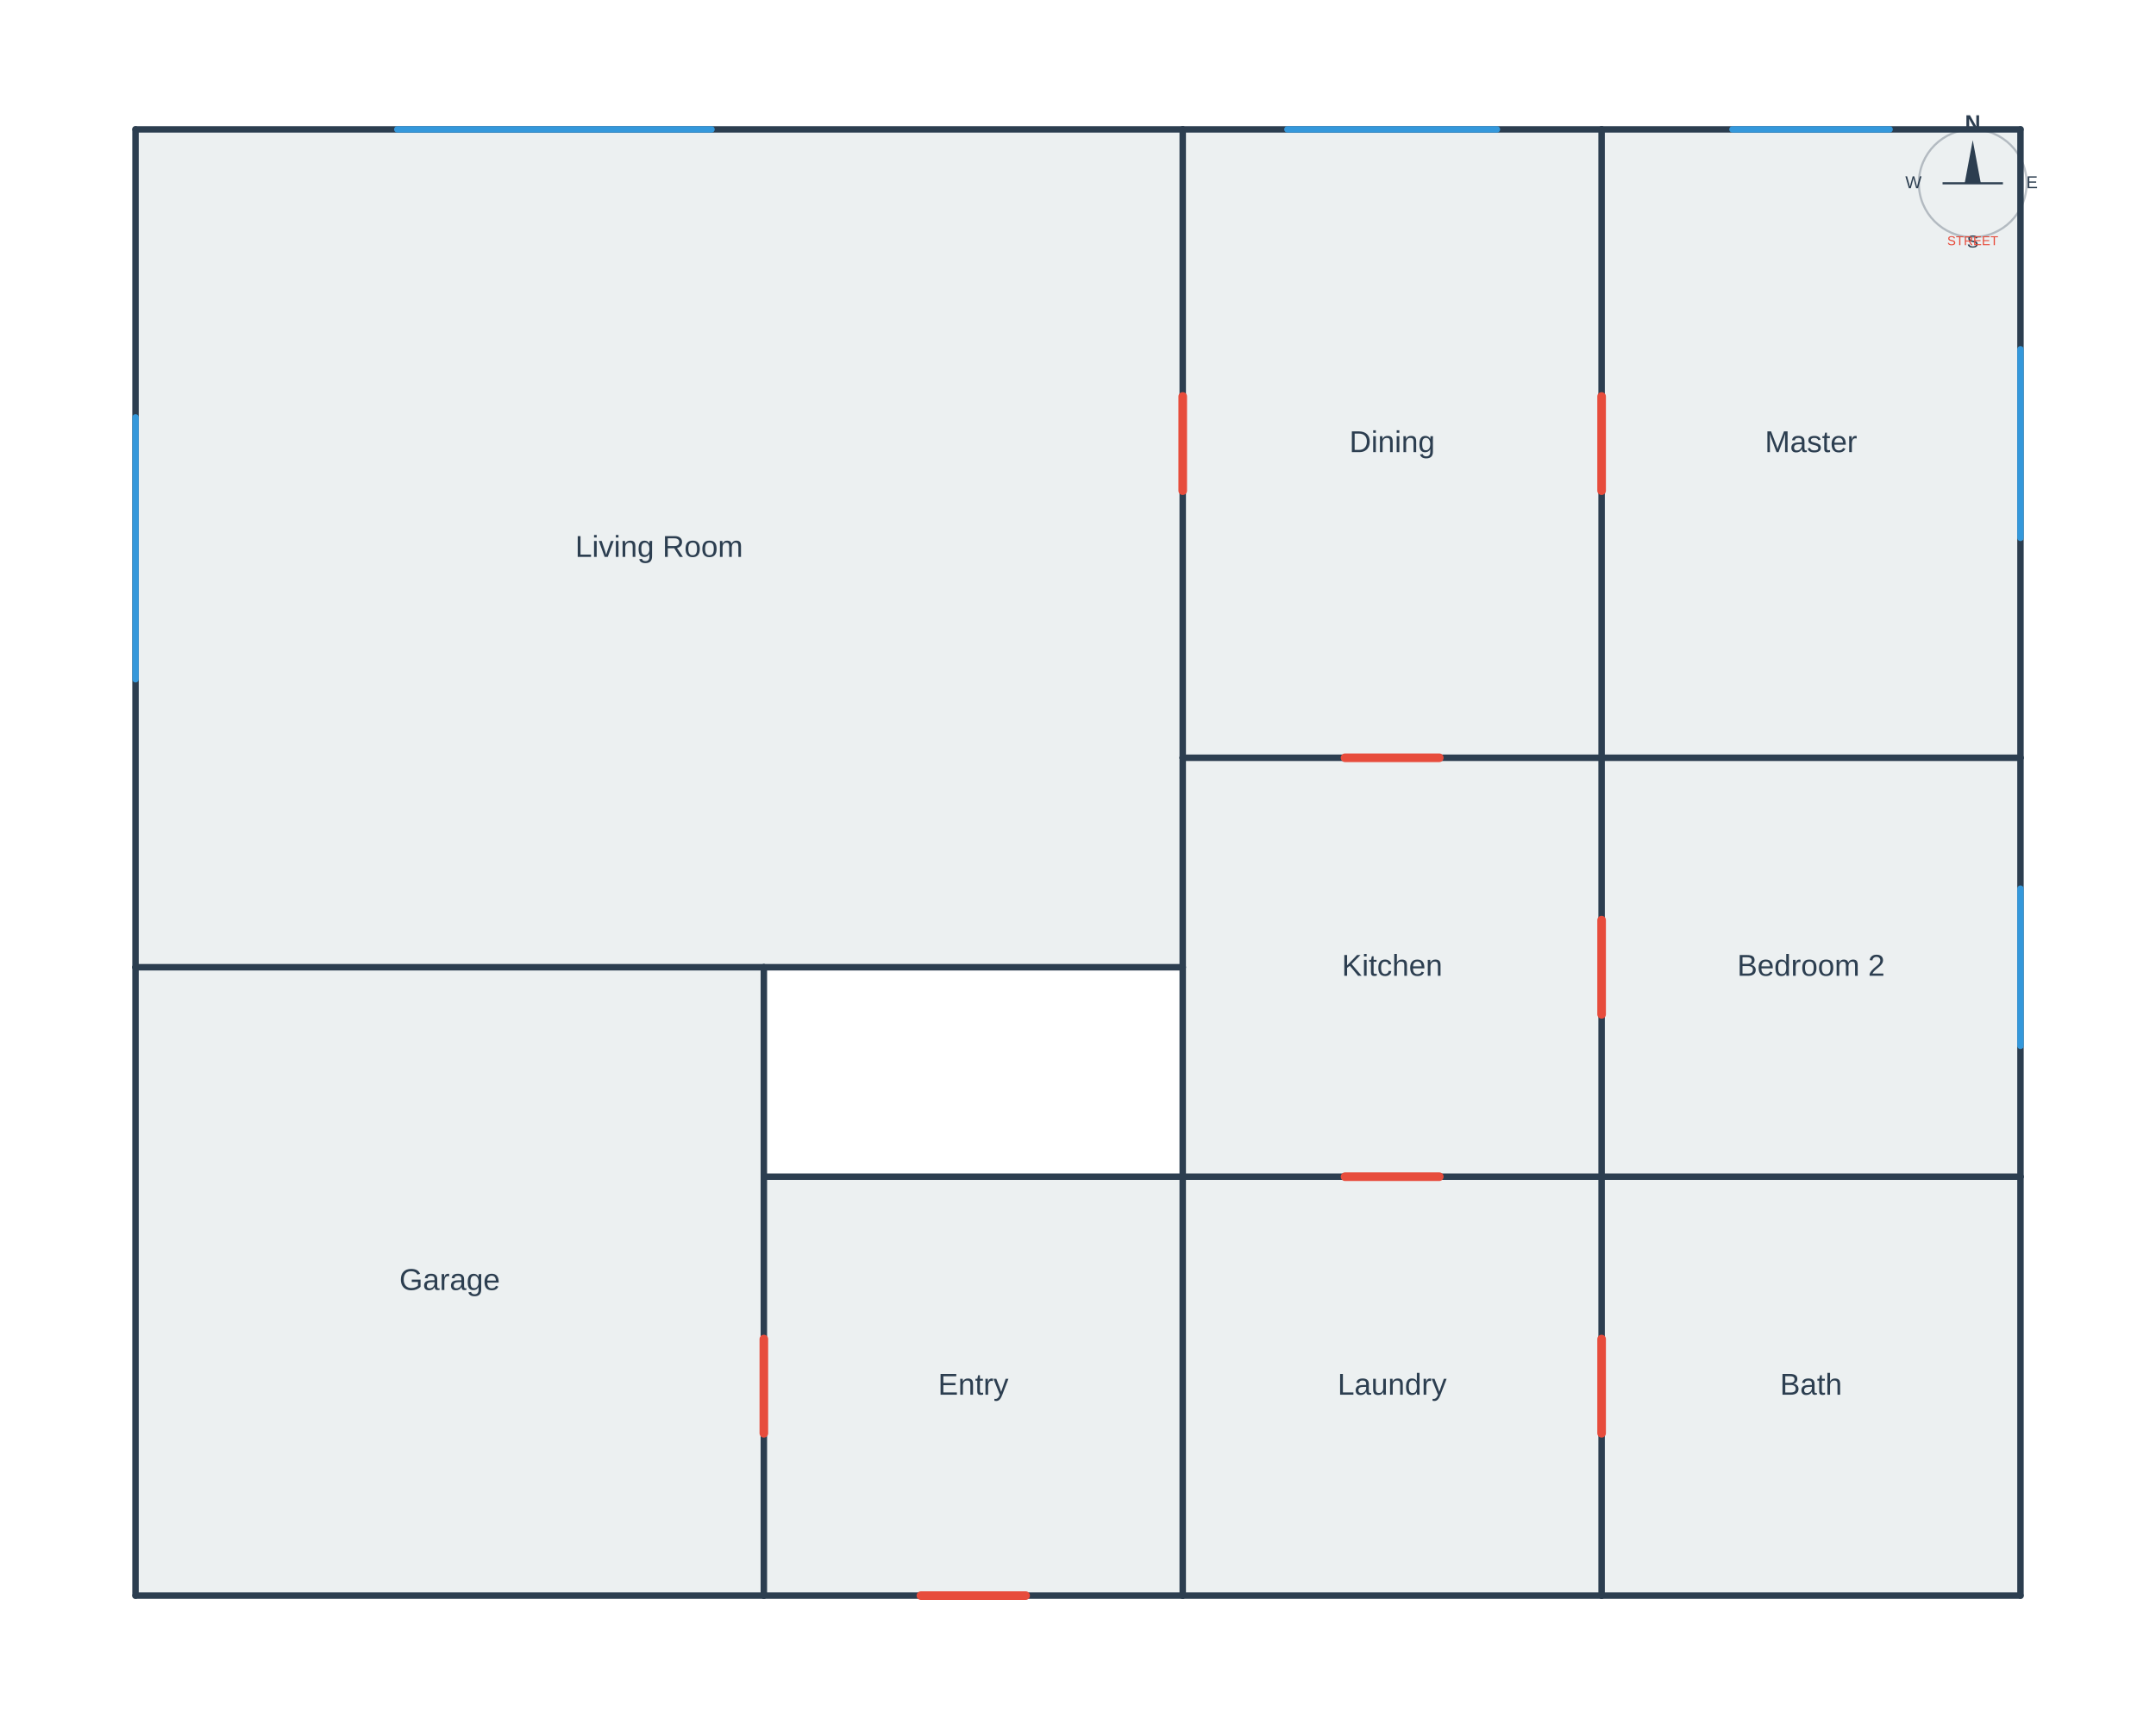
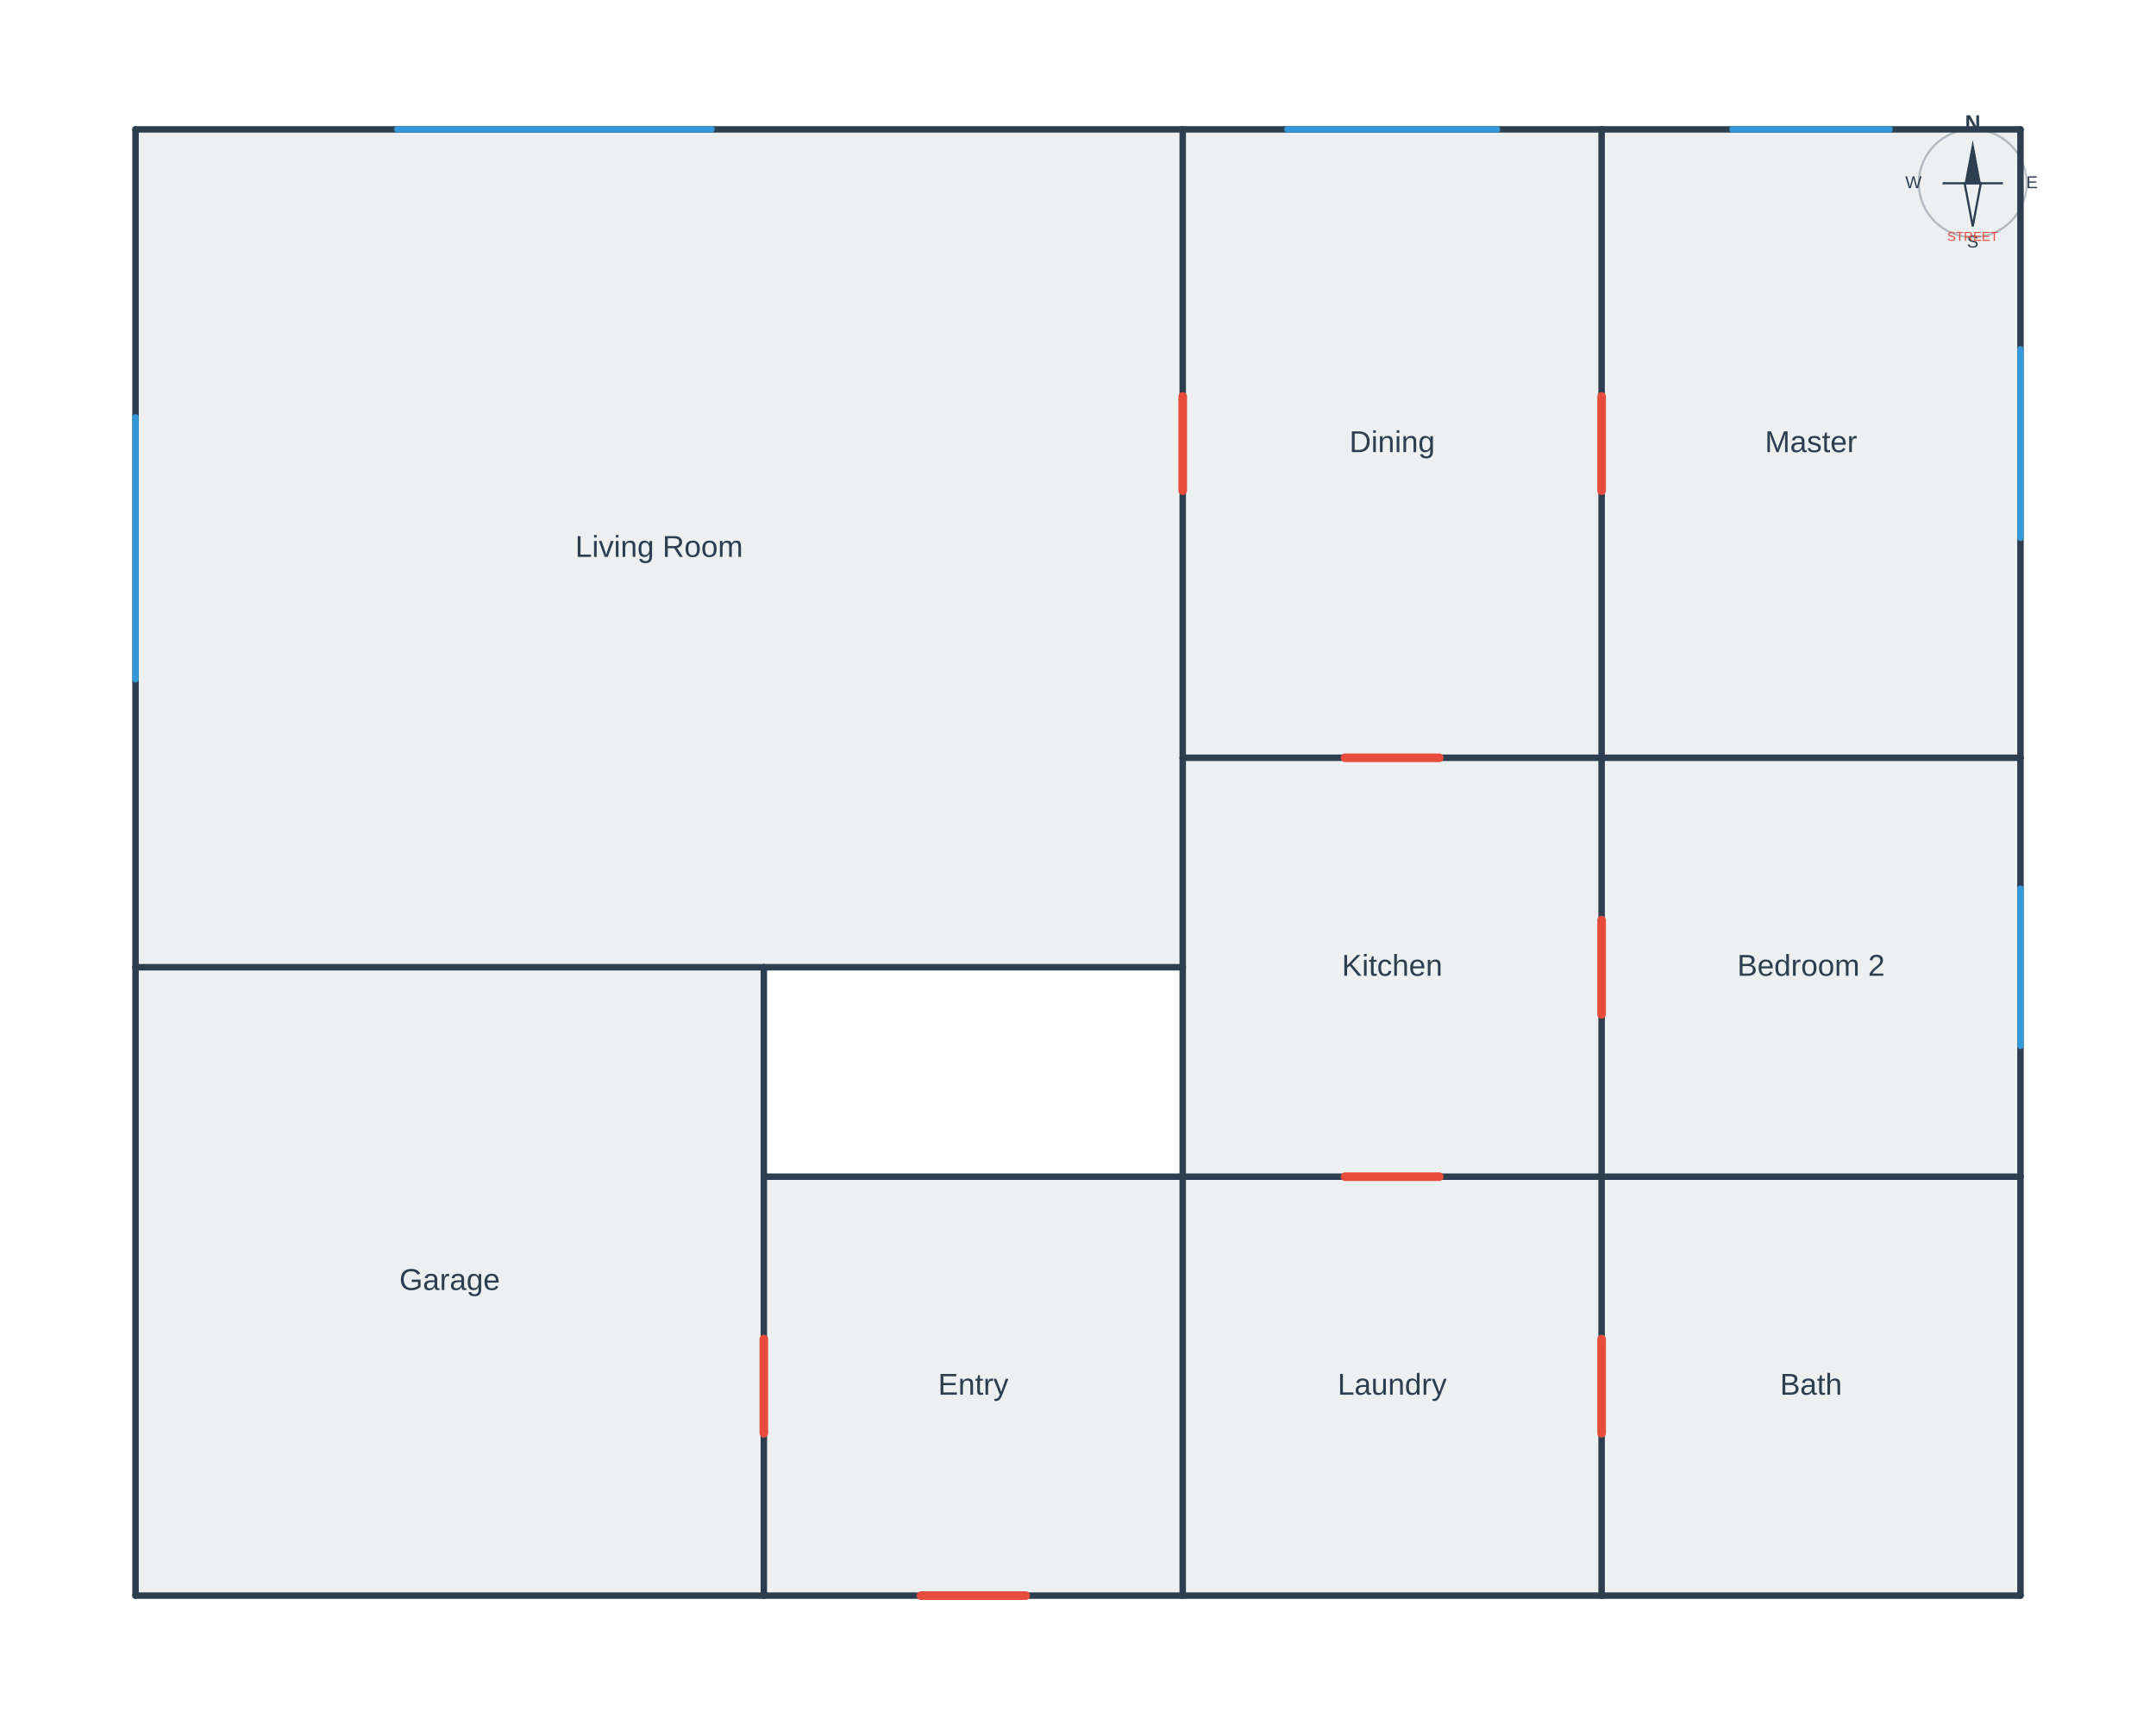
<svg xmlns="http://www.w3.org/2000/svg" width="1000" height="800" viewBox="0 0 1000 800">
  <defs>
    <style>
      .room-label { font-family: Arial, sans-serif; font-weight: 500; }
    </style>
  </defs>
  <rect width="1000" height="800" fill="#ffffff" />
  <path d="M 62.86 740.00 L 937.14 740.00 L 937.14 60.00 L 62.86 60.00 Z" fill="none" stroke="#7f8c8d" stroke-width="2" stroke-dasharray="8,4" />
  <path d="M 62.86 740.00 L 354.29 740.00 L 354.29 448.57 L 62.86 448.57 Z" fill="#ecf0f1" stroke="#bdc3c7" stroke-width="1" />
  <path d="M 354.29 740.00 L 548.57 740.00 L 548.57 545.71 L 354.29 545.71 Z" fill="#ecf0f1" stroke="#bdc3c7" stroke-width="1" />
  <path d="M 548.57 740.00 L 742.86 740.00 L 742.86 545.71 L 548.57 545.71 Z" fill="#ecf0f1" stroke="#bdc3c7" stroke-width="1" />
  <path d="M 62.86 448.57 L 548.57 448.57 L 548.57 60.00 L 62.86 60.00 Z" fill="#ecf0f1" stroke="#bdc3c7" stroke-width="1" />
  <path d="M 548.57 351.43 L 742.86 351.43 L 742.86 60.00 L 548.57 60.00 Z" fill="#ecf0f1" stroke="#bdc3c7" stroke-width="1" />
  <path d="M 548.57 545.71 L 742.86 545.71 L 742.86 351.43 L 548.57 351.43 Z" fill="#ecf0f1" stroke="#bdc3c7" stroke-width="1" />
  <path d="M 742.86 351.43 L 937.14 351.43 L 937.14 60.00 L 742.86 60.00 Z" fill="#ecf0f1" stroke="#bdc3c7" stroke-width="1" />
  <path d="M 742.86 545.71 L 937.14 545.71 L 937.14 351.43 L 742.86 351.43 Z" fill="#ecf0f1" stroke="#bdc3c7" stroke-width="1" />
  <path d="M 742.86 740.00 L 937.14 740.00 L 937.14 545.71 L 742.86 545.71 Z" fill="#ecf0f1" stroke="#bdc3c7" stroke-width="1" />
  <line x1="354.29" y1="740.00" x2="354.29" y2="545.71" stroke="#2c3e50" stroke-width="3" stroke-linecap="round" />
  <line x1="62.86" y1="448.57" x2="354.29" y2="448.57" stroke="#2c3e50" stroke-width="3" stroke-linecap="round" />
  <line x1="548.57" y1="740.00" x2="548.57" y2="545.71" stroke="#2c3e50" stroke-width="3" stroke-linecap="round" />
  <line x1="742.86" y1="740.00" x2="742.86" y2="545.71" stroke="#2c3e50" stroke-width="3" stroke-linecap="round" />
  <line x1="548.57" y1="545.71" x2="742.86" y2="545.71" stroke="#2c3e50" stroke-width="3" stroke-linecap="round" />
  <line x1="548.57" y1="351.43" x2="548.57" y2="60.00" stroke="#2c3e50" stroke-width="3" stroke-linecap="round" />
  <line x1="548.57" y1="448.57" x2="548.57" y2="351.43" stroke="#2c3e50" stroke-width="3" stroke-linecap="round" />
  <line x1="548.57" y1="351.43" x2="742.86" y2="351.43" stroke="#2c3e50" stroke-width="3" stroke-linecap="round" />
  <line x1="742.86" y1="351.43" x2="742.86" y2="60.00" stroke="#2c3e50" stroke-width="3" stroke-linecap="round" />
  <line x1="742.86" y1="545.71" x2="742.86" y2="351.43" stroke="#2c3e50" stroke-width="3" stroke-linecap="round" />
  <line x1="742.86" y1="351.43" x2="937.14" y2="351.43" stroke="#2c3e50" stroke-width="3" stroke-linecap="round" />
  <line x1="742.86" y1="545.71" x2="937.14" y2="545.71" stroke="#2c3e50" stroke-width="3" stroke-linecap="round" />
  <line x1="62.86" y1="740.00" x2="354.29" y2="740.00" stroke="#2c3e50" stroke-width="3" stroke-linecap="round" />
  <line x1="354.29" y1="545.71" x2="354.29" y2="448.57" stroke="#2c3e50" stroke-width="3" stroke-linecap="round" />
  <line x1="62.86" y1="740.00" x2="62.86" y2="448.57" stroke="#2c3e50" stroke-width="3" stroke-linecap="round" />
  <line x1="354.29" y1="740.00" x2="548.57" y2="740.00" stroke="#2c3e50" stroke-width="3" stroke-linecap="round" />
  <line x1="354.29" y1="545.71" x2="548.57" y2="545.71" stroke="#2c3e50" stroke-width="3" stroke-linecap="round" />
  <line x1="548.57" y1="740.00" x2="742.86" y2="740.00" stroke="#2c3e50" stroke-width="3" stroke-linecap="round" />
  <line x1="354.29" y1="448.57" x2="548.57" y2="448.57" stroke="#2c3e50" stroke-width="3" stroke-linecap="round" />
  <line x1="62.86" y1="60.00" x2="548.57" y2="60.00" stroke="#2c3e50" stroke-width="3" stroke-linecap="round" />
  <line x1="62.86" y1="448.57" x2="62.86" y2="60.00" stroke="#2c3e50" stroke-width="3" stroke-linecap="round" />
  <line x1="548.57" y1="60.00" x2="742.86" y2="60.00" stroke="#2c3e50" stroke-width="3" stroke-linecap="round" />
  <line x1="548.57" y1="545.71" x2="548.57" y2="448.57" stroke="#2c3e50" stroke-width="3" stroke-linecap="round" />
  <line x1="937.14" y1="351.43" x2="937.14" y2="60.00" stroke="#2c3e50" stroke-width="3" stroke-linecap="round" />
  <line x1="742.86" y1="60.00" x2="937.14" y2="60.00" stroke="#2c3e50" stroke-width="3" stroke-linecap="round" />
  <line x1="937.14" y1="545.71" x2="937.14" y2="351.43" stroke="#2c3e50" stroke-width="3" stroke-linecap="round" />
  <line x1="742.86" y1="740.00" x2="937.14" y2="740.00" stroke="#2c3e50" stroke-width="3" stroke-linecap="round" />
  <line x1="937.14" y1="740.00" x2="937.14" y2="545.71" stroke="#2c3e50" stroke-width="3" stroke-linecap="round" />
  <line x1="427.14" y1="740.00" x2="475.71" y2="740.00" stroke="#e74c3c" stroke-width="4" stroke-linecap="round" />
  <line x1="548.57" y1="227.57" x2="548.57" y2="183.86" stroke="#e74c3c" stroke-width="4" stroke-linecap="round" />
  <line x1="623.86" y1="351.43" x2="667.57" y2="351.43" stroke="#e74c3c" stroke-width="4" stroke-linecap="round" />
  <line x1="623.86" y1="545.71" x2="667.57" y2="545.71" stroke="#e74c3c" stroke-width="4" stroke-linecap="round" />
  <line x1="354.29" y1="664.71" x2="354.29" y2="621.00" stroke="#e74c3c" stroke-width="4" stroke-linecap="round" />
  <line x1="742.86" y1="227.57" x2="742.86" y2="183.86" stroke="#e74c3c" stroke-width="4" stroke-linecap="round" />
  <line x1="742.86" y1="470.43" x2="742.86" y2="426.71" stroke="#e74c3c" stroke-width="4" stroke-linecap="round" />
  <line x1="742.86" y1="664.71" x2="742.86" y2="621.00" stroke="#e74c3c" stroke-width="4" stroke-linecap="round" />
  <line x1="62.86" y1="315.00" x2="62.86" y2="193.57" stroke="#3498db" stroke-width="3" stroke-linecap="round" />
  <line x1="184.29" y1="60.00" x2="330.00" y2="60.00" stroke="#3498db" stroke-width="3" stroke-linecap="round" />
  <line x1="597.14" y1="60.00" x2="694.29" y2="60.00" stroke="#3498db" stroke-width="3" stroke-linecap="round" />
  <line x1="937.14" y1="249.43" x2="937.14" y2="162.00" stroke="#3498db" stroke-width="3" stroke-linecap="round" />
  <line x1="803.57" y1="60.00" x2="876.43" y2="60.00" stroke="#3498db" stroke-width="3" stroke-linecap="round" />
  <line x1="937.14" y1="485.00" x2="937.14" y2="412.14" stroke="#3498db" stroke-width="3" stroke-linecap="round" />
  <text x="208.57" y="594.29" font-size="14" fill="#2c3e50" text-anchor="middle" dominant-baseline="middle" font-family="Arial, sans-serif">Garage</text>
  <text x="451.43" y="642.86" font-size="14" fill="#2c3e50" text-anchor="middle" dominant-baseline="middle" font-family="Arial, sans-serif">Entry</text>
  <text x="645.71" y="642.86" font-size="14" fill="#2c3e50" text-anchor="middle" dominant-baseline="middle" font-family="Arial, sans-serif">Laundry</text>
  <text x="305.71" y="254.29" font-size="14" fill="#2c3e50" text-anchor="middle" dominant-baseline="middle" font-family="Arial, sans-serif">Living Room</text>
  <text x="645.71" y="205.71" font-size="14" fill="#2c3e50" text-anchor="middle" dominant-baseline="middle" font-family="Arial, sans-serif">Dining</text>
  <text x="645.71" y="448.57" font-size="14" fill="#2c3e50" text-anchor="middle" dominant-baseline="middle" font-family="Arial, sans-serif">Kitchen</text>
  <text x="840.00" y="205.71" font-size="14" fill="#2c3e50" text-anchor="middle" dominant-baseline="middle" font-family="Arial, sans-serif">Master</text>
  <text x="840.00" y="448.57" font-size="14" fill="#2c3e50" text-anchor="middle" dominant-baseline="middle" font-family="Arial, sans-serif">Bedroom 2</text>
  <text x="840.00" y="642.86" font-size="14" fill="#2c3e50" text-anchor="middle" dominant-baseline="middle" font-family="Arial, sans-serif">Bath</text>
  <g class="compass">
    <circle cx="915.00" cy="85.00" r="25.00" fill="none" stroke="#2c3e50" stroke-width="1" opacity="0.3" />
    <polygon points="915.00,65.00 911.25,85.00 918.75,85.00" fill="#2c3e50" />
+     <polygon points="915.00,105.00 911.25,85.00 918.75,85.00" fill="none" stroke="#2c3e50" stroke-width="1" />
    <line x1="901.00" y1="85.00" x2="929.00" y2="85.00" stroke="#2c3e50" stroke-width="1" />
    <text x="915.00" y="57.50" font-size="10.00" fill="#2c3e50" text-anchor="middle" dominant-baseline="middle" font-family="Arial, sans-serif" font-weight="bold">N</text>
    <text x="915.00" y="112.50" font-size="8.00" fill="#2c3e50" text-anchor="middle" dominant-baseline="middle" font-family="Arial, sans-serif">S</text>
    <text x="942.50" y="85.00" font-size="8.00" fill="#2c3e50" text-anchor="middle" dominant-baseline="middle" font-family="Arial, sans-serif">E</text>
    <text x="887.50" y="85.00" font-size="8.00" fill="#2c3e50" text-anchor="middle" dominant-baseline="middle" font-family="Arial, sans-serif">W</text>
-     <text x="915.00" y="112.00" font-size="6.00" fill="#e74c3c" text-anchor="middle" dominant-baseline="middle" font-family="Arial, sans-serif">STREET</text>
+     <text x="915.00" y="110.00" font-size="6.00" fill="#e74c3c" text-anchor="middle" dominant-baseline="middle" font-family="Arial, sans-serif">STREET</text>
  </g>
</svg>
